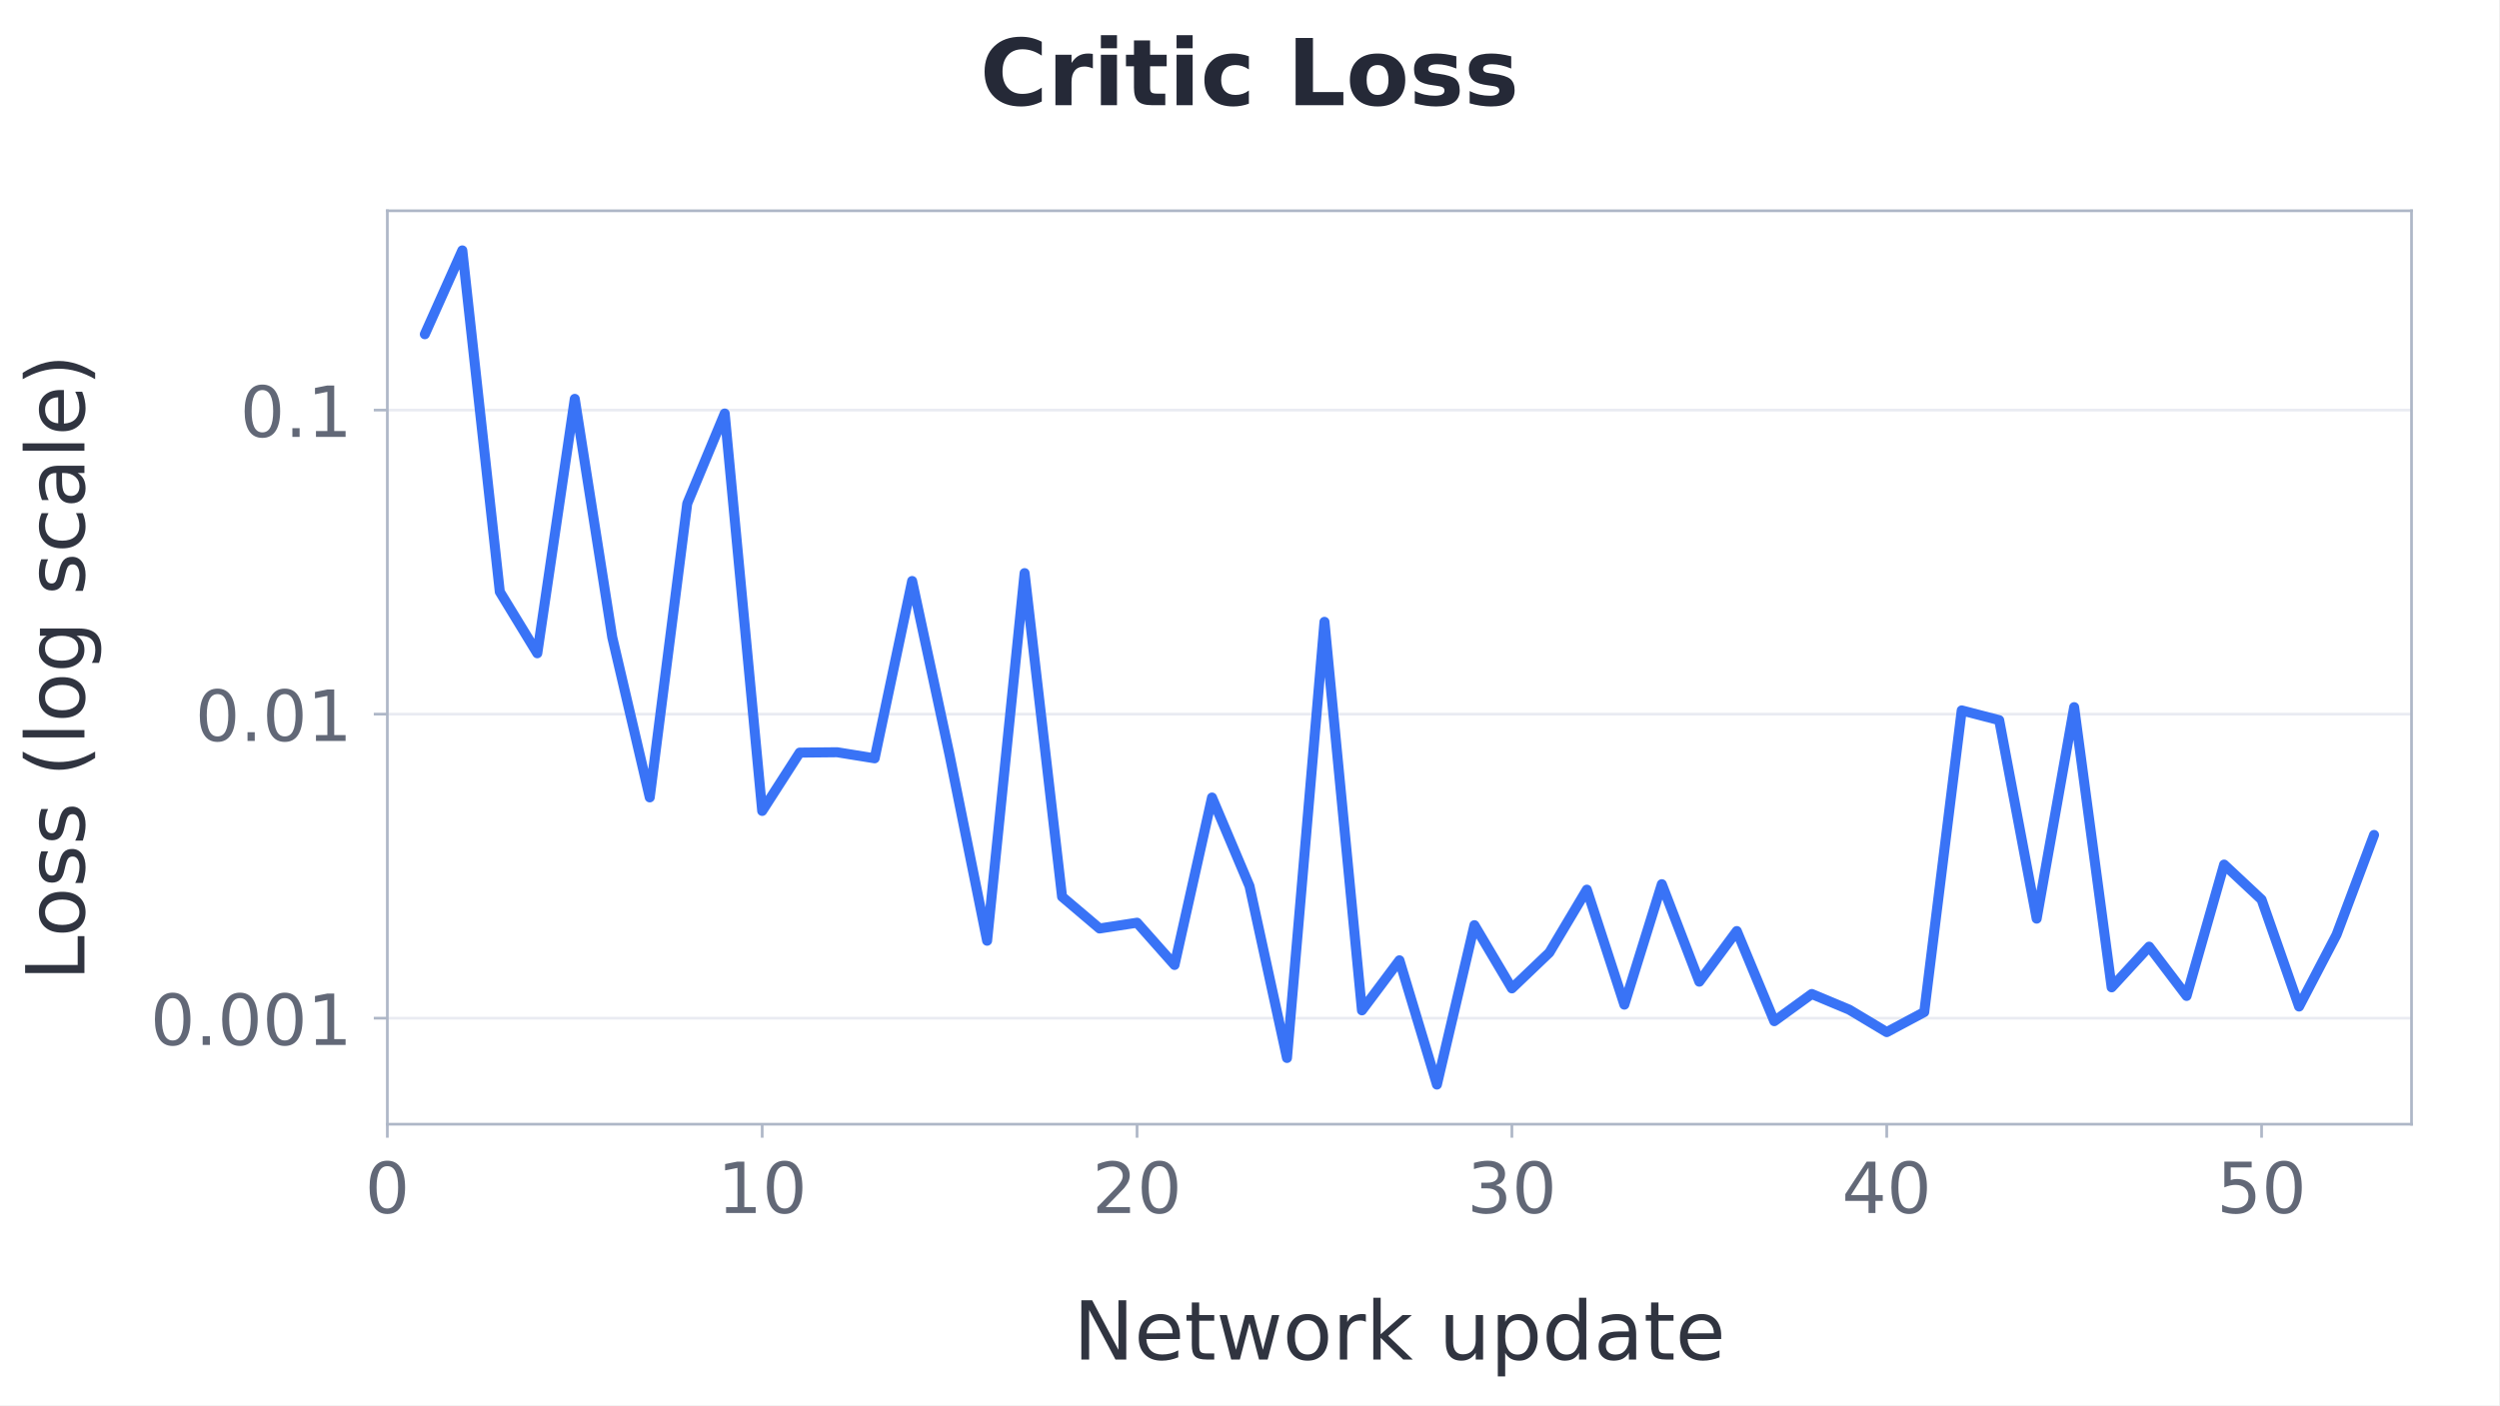
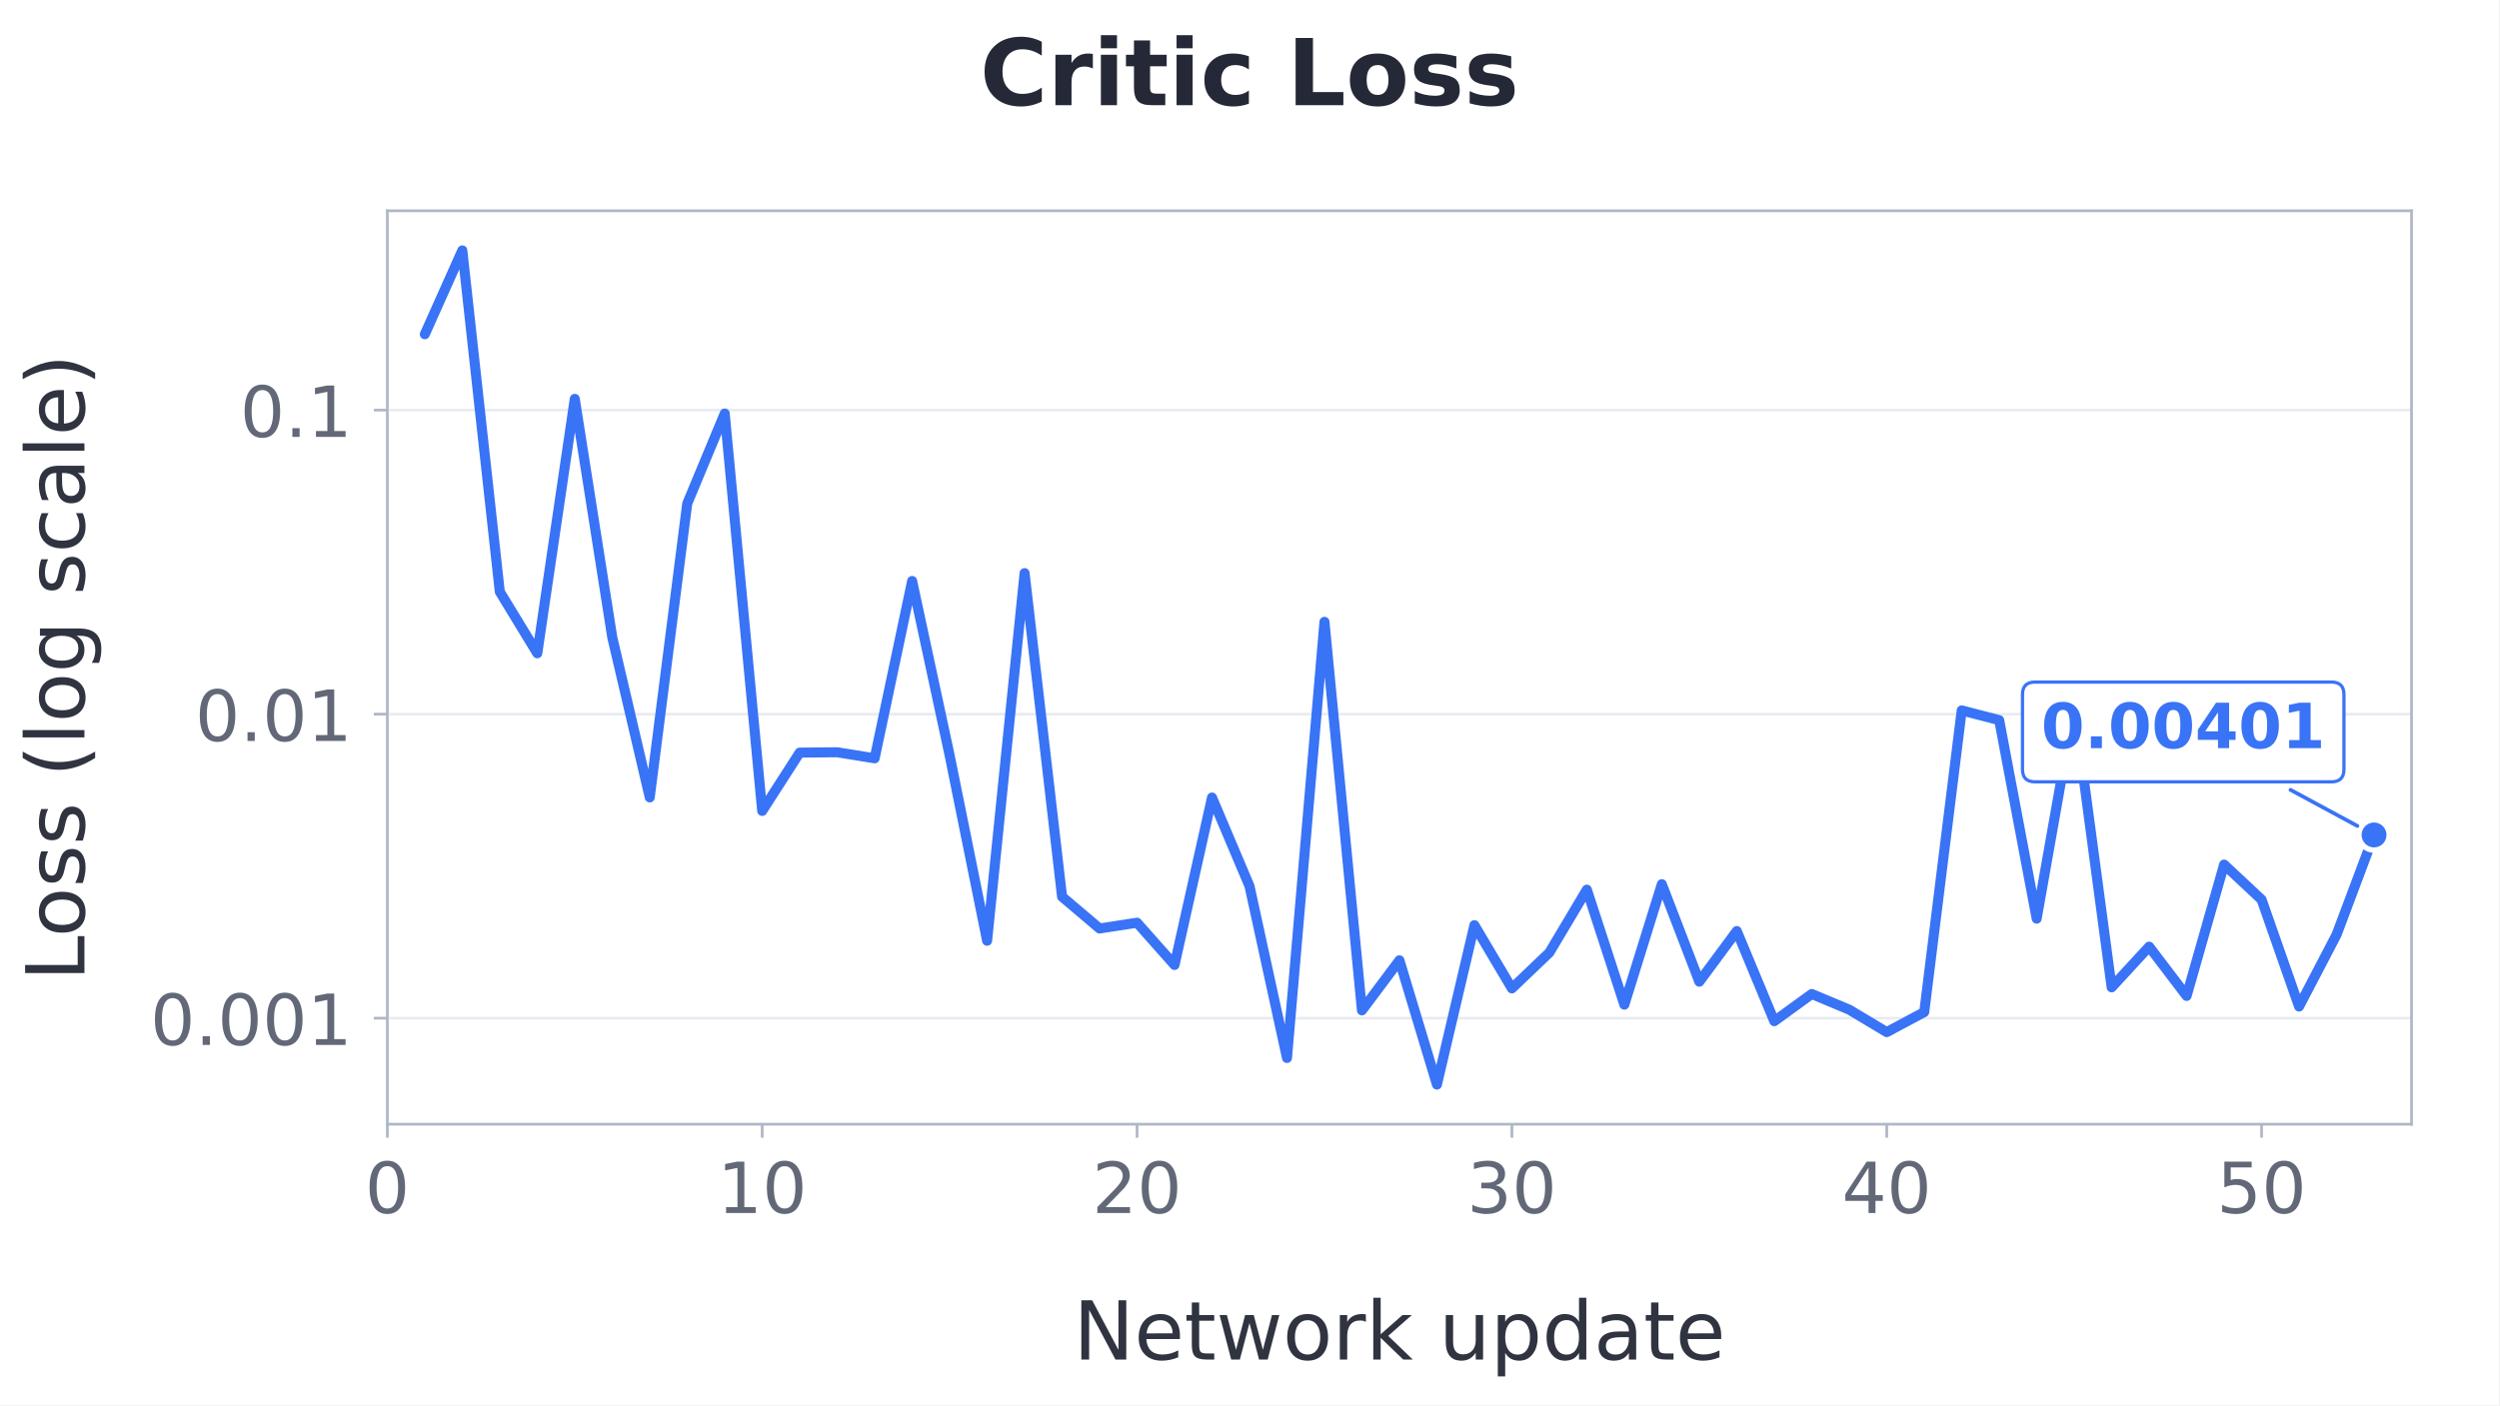
<svg xmlns="http://www.w3.org/2000/svg" xmlns:xlink="http://www.w3.org/1999/xlink" width="921.6pt" height="518.4pt" viewBox="0 0 921.6 518.4" version="1.1">
  <defs>
    <style type="text/css">*{stroke-linejoin: round; stroke-linecap: butt}</style>
  </defs>
  <g id="figure_1">
    <g id="patch_1">
-       <path d="M 0 518.4  L 921.6 518.4  L 921.6 0  L 0 0  z " style="fill: #ffffff" />
+       <path d="M 0 518.4 L 921.6 518.4 L 921.6 0 L 0 0 z " style="fill: #ffffff" />
    </g>
    <g id="axes_1">
      <g id="patch_2">
-         <path d="M 142.848 414.72  L 889.344 414.72  L 889.344 77.76  L 142.848 77.76  z " style="fill: #ffffff" />
+         <path d="M 142.848 414.72 L 889.344 414.72 L 889.344 77.76 L 142.848 77.76 z " style="fill: #ffffff" />
      </g>
      <g id="matplotlib.axis_1">
        <g id="xtick_1">
          <g id="line2d_1">
            <defs>
-               <path id="m2705660a01" d="M 0 0  L 0 5  " style="stroke: #aeb7c7" />
+               <path id="mdb4be6f2b1" d="M 0 0 L 0 5 " style="stroke: #aeb7c7" />
            </defs>
            <g>
-               <use xlink:href="#m2705660a01" x="142.848" y="414.72" style="fill: #aeb7c7; stroke: #aeb7c7" />
+               <use xlink:href="#mdb4be6f2b1" x="142.848" y="414.72" style="fill: #aeb7c7; stroke: #aeb7c7" />
            </g>
          </g>
          <g id="text_1">
            <text style="font-size: 26px; font-family: 'DejaVu Sans'; text-anchor: middle; fill: #626877" x="142.848" y="447.474" transform="rotate(-0 142.848 447.4739)">0</text>
          </g>
        </g>
        <g id="xtick_2">
          <g id="line2d_2">
            <g>
-               <use xlink:href="#m2705660a01" x="281.088" y="414.72" style="fill: #aeb7c7; stroke: #aeb7c7" />
+               <use xlink:href="#mdb4be6f2b1" x="281.088" y="414.72" style="fill: #aeb7c7; stroke: #aeb7c7" />
            </g>
          </g>
          <g id="text_2">
            <text style="font-size: 26px; font-family: 'DejaVu Sans'; text-anchor: middle; fill: #626877" x="281.088" y="447.474" transform="rotate(-0 281.088 447.4739)">10</text>
          </g>
        </g>
        <g id="xtick_3">
          <g id="line2d_3">
            <g>
-               <use xlink:href="#m2705660a01" x="419.328" y="414.72" style="fill: #aeb7c7; stroke: #aeb7c7" />
+               <use xlink:href="#mdb4be6f2b1" x="419.328" y="414.72" style="fill: #aeb7c7; stroke: #aeb7c7" />
            </g>
          </g>
          <g id="text_3">
            <text style="font-size: 26px; font-family: 'DejaVu Sans'; text-anchor: middle; fill: #626877" x="419.328" y="447.474" transform="rotate(-0 419.328 447.4739)">20</text>
          </g>
        </g>
        <g id="xtick_4">
          <g id="line2d_4">
            <g>
-               <use xlink:href="#m2705660a01" x="557.568" y="414.72" style="fill: #aeb7c7; stroke: #aeb7c7" />
+               <use xlink:href="#mdb4be6f2b1" x="557.568" y="414.72" style="fill: #aeb7c7; stroke: #aeb7c7" />
            </g>
          </g>
          <g id="text_4">
            <text style="font-size: 26px; font-family: 'DejaVu Sans'; text-anchor: middle; fill: #626877" x="557.568" y="447.474" transform="rotate(-0 557.568 447.4739)">30</text>
          </g>
        </g>
        <g id="xtick_5">
          <g id="line2d_5">
            <g>
-               <use xlink:href="#m2705660a01" x="695.808" y="414.72" style="fill: #aeb7c7; stroke: #aeb7c7" />
+               <use xlink:href="#mdb4be6f2b1" x="695.808" y="414.72" style="fill: #aeb7c7; stroke: #aeb7c7" />
            </g>
          </g>
          <g id="text_5">
            <text style="font-size: 26px; font-family: 'DejaVu Sans'; text-anchor: middle; fill: #626877" x="695.808" y="447.474" transform="rotate(-0 695.808 447.4739)">40</text>
          </g>
        </g>
        <g id="xtick_6">
          <g id="line2d_6">
            <g>
-               <use xlink:href="#m2705660a01" x="834.048" y="414.72" style="fill: #aeb7c7; stroke: #aeb7c7" />
+               <use xlink:href="#mdb4be6f2b1" x="834.048" y="414.72" style="fill: #aeb7c7; stroke: #aeb7c7" />
            </g>
          </g>
          <g id="text_6">
            <text style="font-size: 26px; font-family: 'DejaVu Sans'; text-anchor: middle; fill: #626877" x="834.048" y="447.474" transform="rotate(-0 834.048 447.4739)">50</text>
          </g>
        </g>
        <g id="text_7">
          <text style="font-size: 30px; font-family: 'DejaVu Sans'; text-anchor: middle; fill: #303440" x="516.096" y="501.538" transform="rotate(-0 516.096 501.5377)">Network update</text>
        </g>
      </g>
      <g id="matplotlib.axis_2">
        <g id="ytick_1">
          <g id="line2d_7">
-             <path d="M 142.848 375.607  L 889.344 375.607  " clip-path="url(#p41460a6b3b)" style="fill: none; stroke: #e9ebf2; stroke-linecap: square" />
+             <path d="M 142.848 375.607 L 889.344 375.607 " clip-path="url(#p23850f387f)" style="fill: none; stroke: #e9ebf2; stroke-linecap: square" />
          </g>
          <g id="line2d_8">
            <defs>
-               <path id="m71c578c868" d="M 0 0  L -5 0  " style="stroke: #aeb7c7" />
+               <path id="m8e7b5170c6" d="M 0 0 L -5 0 " style="stroke: #aeb7c7" />
            </defs>
            <g>
-               <use xlink:href="#m71c578c868" x="142.848" y="375.607" style="fill: #aeb7c7; stroke: #aeb7c7" />
+               <use xlink:href="#m8e7b5170c6" x="142.848" y="375.607" style="fill: #aeb7c7; stroke: #aeb7c7" />
            </g>
          </g>
          <g id="text_8">
            <text style="font-size: 26px; font-family: 'DejaVu Sans'; text-anchor: end; fill: #626877" x="129.848" y="385.484" transform="rotate(-0 129.848 385.4838)">0.001</text>
          </g>
        </g>
        <g id="ytick_2">
          <g id="line2d_9">
-             <path d="M 142.848 263.447  L 889.344 263.447  " clip-path="url(#p41460a6b3b)" style="fill: none; stroke: #e9ebf2; stroke-linecap: square" />
+             <path d="M 142.848 263.447 L 889.344 263.447 " clip-path="url(#p23850f387f)" style="fill: none; stroke: #e9ebf2; stroke-linecap: square" />
          </g>
          <g id="line2d_10">
            <g>
-               <use xlink:href="#m71c578c868" x="142.848" y="263.447" style="fill: #aeb7c7; stroke: #aeb7c7" />
+               <use xlink:href="#m8e7b5170c6" x="142.848" y="263.447" style="fill: #aeb7c7; stroke: #aeb7c7" />
            </g>
          </g>
          <g id="text_9">
            <text style="font-size: 26px; font-family: 'DejaVu Sans'; text-anchor: end; fill: #626877" x="129.848" y="273.324" transform="rotate(-0 129.848 273.3239)">0.01</text>
          </g>
        </g>
        <g id="ytick_3">
          <g id="line2d_11">
-             <path d="M 142.848 151.287  L 889.344 151.287  " clip-path="url(#p41460a6b3b)" style="fill: none; stroke: #e9ebf2; stroke-linecap: square" />
+             <path d="M 142.848 151.287 L 889.344 151.287 " clip-path="url(#p23850f387f)" style="fill: none; stroke: #e9ebf2; stroke-linecap: square" />
          </g>
          <g id="line2d_12">
            <g>
-               <use xlink:href="#m71c578c868" x="142.848" y="151.287" style="fill: #aeb7c7; stroke: #aeb7c7" />
+               <use xlink:href="#m8e7b5170c6" x="142.848" y="151.287" style="fill: #aeb7c7; stroke: #aeb7c7" />
            </g>
          </g>
          <g id="text_10">
            <text style="font-size: 26px; font-family: 'DejaVu Sans'; text-anchor: end; fill: #626877" x="129.848" y="161.164" transform="rotate(-0 129.848 161.164)">0.1</text>
          </g>
        </g>
        <g id="text_11">
          <text style="font-size: 30px; font-family: 'DejaVu Sans'; text-anchor: middle; fill: #303440" x="31.132" y="246.24" transform="rotate(-90 31.13153 246.24)">Loss (log scale)</text>
        </g>
      </g>
      <g id="line2d_13">
-         <path d="M 156.672 123.302  L 170.496 92.378  L 184.32 218.311  L 198.144 240.993  L 211.968 147.14  L 225.792 235.09  L 239.616 294.16  L 253.44 185.784  L 267.264 152.544  L 281.088 299.151  L 294.912 277.643  L 308.736 277.508  L 322.56 279.744  L 336.384 214.334  L 350.208 278.633  L 364.032 347.038  L 377.856 211.423  L 391.68 330.797  L 405.504 342.523  L 419.328 340.391  L 433.152 355.975  L 446.976 294.212  L 460.8 326.884  L 474.624 390.286  L 488.448 229.397  L 502.272 372.725  L 516.096 354.261  L 529.92 400.102  L 543.744 341.301  L 557.568 364.619  L 571.392 351.404  L 585.216 328.201  L 599.04 370.618  L 612.864 326.182  L 626.688 362.148  L 640.512 343.468  L 654.336 376.716  L 668.16 366.686  L 681.984 372.471  L 695.808 380.75  L 709.632 373.37  L 723.456 262.069  L 737.28 265.668  L 751.104 338.888  L 764.928 260.872  L 778.752 364.232  L 792.576 349.222  L 806.4 367.398  L 820.224 318.947  L 834.048 331.875  L 847.872 371.308  L 861.696 344.817  L 875.52 308.015  " clip-path="url(#p41460a6b3b)" style="fill: none; stroke: #3973f6; stroke-width: 3.7; stroke-linecap: round" />
+         <path d="M 156.672 123.302 L 170.496 92.378 L 184.32 218.311 L 198.144 240.993 L 211.968 147.14 L 225.792 235.09 L 239.616 294.16 L 253.44 185.784 L 267.264 152.544 L 281.088 299.151 L 294.912 277.643 L 308.736 277.508 L 322.56 279.744 L 336.384 214.334 L 350.208 278.633 L 364.032 347.038 L 377.856 211.423 L 391.68 330.797 L 405.504 342.523 L 419.328 340.391 L 433.152 355.975 L 446.976 294.212 L 460.8 326.884 L 474.624 390.286 L 488.448 229.397 L 502.272 372.725 L 516.096 354.261 L 529.92 400.102 L 543.744 341.301 L 557.568 364.619 L 571.392 351.404 L 585.216 328.201 L 599.04 370.618 L 612.864 326.182 L 626.688 362.148 L 640.512 343.468 L 654.336 376.716 L 668.16 366.686 L 681.984 372.471 L 695.808 380.75 L 709.632 373.37 L 723.456 262.069 L 737.28 265.668 L 751.104 338.888 L 764.928 260.872 L 778.752 364.232 L 792.576 349.222 L 806.4 367.398 L 820.224 318.947 L 834.048 331.875 L 847.872 371.308 L 861.696 344.817 L 875.52 308.015 " clip-path="url(#p23850f387f)" style="fill: none; stroke: #3973f6; stroke-width: 3.7; stroke-linecap: round" />
      </g>
      <g id="patch_3">
-         <path d="M 142.848 414.72  L 142.848 77.76  " style="fill: none; stroke: #aeb7c7; stroke-linejoin: miter; stroke-linecap: square" />
+         <path d="M 142.848 414.72 L 142.848 77.76 " style="fill: none; stroke: #aeb7c7; stroke-linejoin: miter; stroke-linecap: square" />
      </g>
      <g id="patch_4">
-         <path d="M 889.344 414.72  L 889.344 77.76  " style="fill: none; stroke: #aeb7c7; stroke-linejoin: miter; stroke-linecap: square" />
+         <path d="M 889.344 414.72 L 889.344 77.76 " style="fill: none; stroke: #aeb7c7; stroke-linejoin: miter; stroke-linecap: square" />
      </g>
      <g id="patch_5">
-         <path d="M 142.848 414.72  L 889.344 414.72  " style="fill: none; stroke: #aeb7c7; stroke-linejoin: miter; stroke-linecap: square" />
+         <path d="M 142.848 414.72 L 889.344 414.72 " style="fill: none; stroke: #aeb7c7; stroke-linejoin: miter; stroke-linecap: square" />
      </g>
      <g id="patch_6">
-         <path d="M 142.848 77.76  L 889.344 77.76  " style="fill: none; stroke: #aeb7c7; stroke-linejoin: miter; stroke-linecap: square" />
+         <path d="M 142.848 77.76 L 889.344 77.76 " style="fill: none; stroke: #aeb7c7; stroke-linejoin: miter; stroke-linecap: square" />
+       </g>
+       <g id="PathCollection_1">
+         <defs>
+           <path id="m66beacf0ef" d="M 0 5.59 C 1.483 5.59 2.905 5.001 3.953 3.953 C 5.001 2.905 5.59 1.483 5.59 0 C 5.59 -1.483 5.001 -2.905 3.953 -3.953 C 2.905 -5.001 1.483 -5.59 0 -5.59 C -1.483 -5.59 -2.905 -5.001 -3.953 -3.953 C -5.001 -2.905 -5.59 -1.483 -5.59 0 C -5.59 1.483 -5.001 2.905 -3.953 3.953 C -2.905 5.001 -1.483 5.59 0 5.59 z " style="stroke: #ffffff; stroke-width: 2" />
+         </defs>
+         <g clip-path="url(#p23850f387f)">
+           <use xlink:href="#m66beacf0ef" x="875.52" y="308.015" style="fill: #3973f6; stroke: #ffffff; stroke-width: 2" />
+         </g>
+       </g>
+       <g id="patch_7">
+         <path d="M 844.731 291.39 Q 857.045 298.039 869.36 304.689 " style="fill: none; stroke: #3973f6; stroke-width: 1.4; stroke-linecap: round" />
+       </g>
+       <g id="text_12">
+         <g id="patch_8">
+           <path d="M 750.466 288.415 L 859.82 288.415 Q 864.42 288.415 864.42 283.815 L 864.42 256.215 Q 864.42 251.615 859.82 251.615 L 750.466 251.615 Q 745.866 251.615 745.866 256.215 L 745.866 283.815 Q 745.866 288.415 750.466 288.415 z " style="fill: #ffffff; stroke: #3973f6; stroke-width: 1.2; stroke-linejoin: miter" />
+         </g>
+         <text style="font-weight: 700; font-size: 23px; font-family: 'DejaVu Sans'; text-anchor: end; fill: #3973f6" x="857.52" y="275.989" transform="rotate(-0 857.52 275.9893)">0.00401</text>
      </g>
    </g>
-     <g id="text_12">
+     <g id="text_13">
      <text style="font-weight: 700; font-size: 34px; font-family: 'DejaVu Sans'; text-anchor: middle; fill: #252937" x="460.8" y="38.795" transform="rotate(-0 460.8 38.79469)">Critic Loss</text>
    </g>
  </g>
  <defs>
-     <clipPath id="p41460a6b3b">
+     <clipPath id="p23850f387f">
      <rect x="142.848" y="77.76" width="746.496" height="336.96" />
    </clipPath>
  </defs>
</svg>
